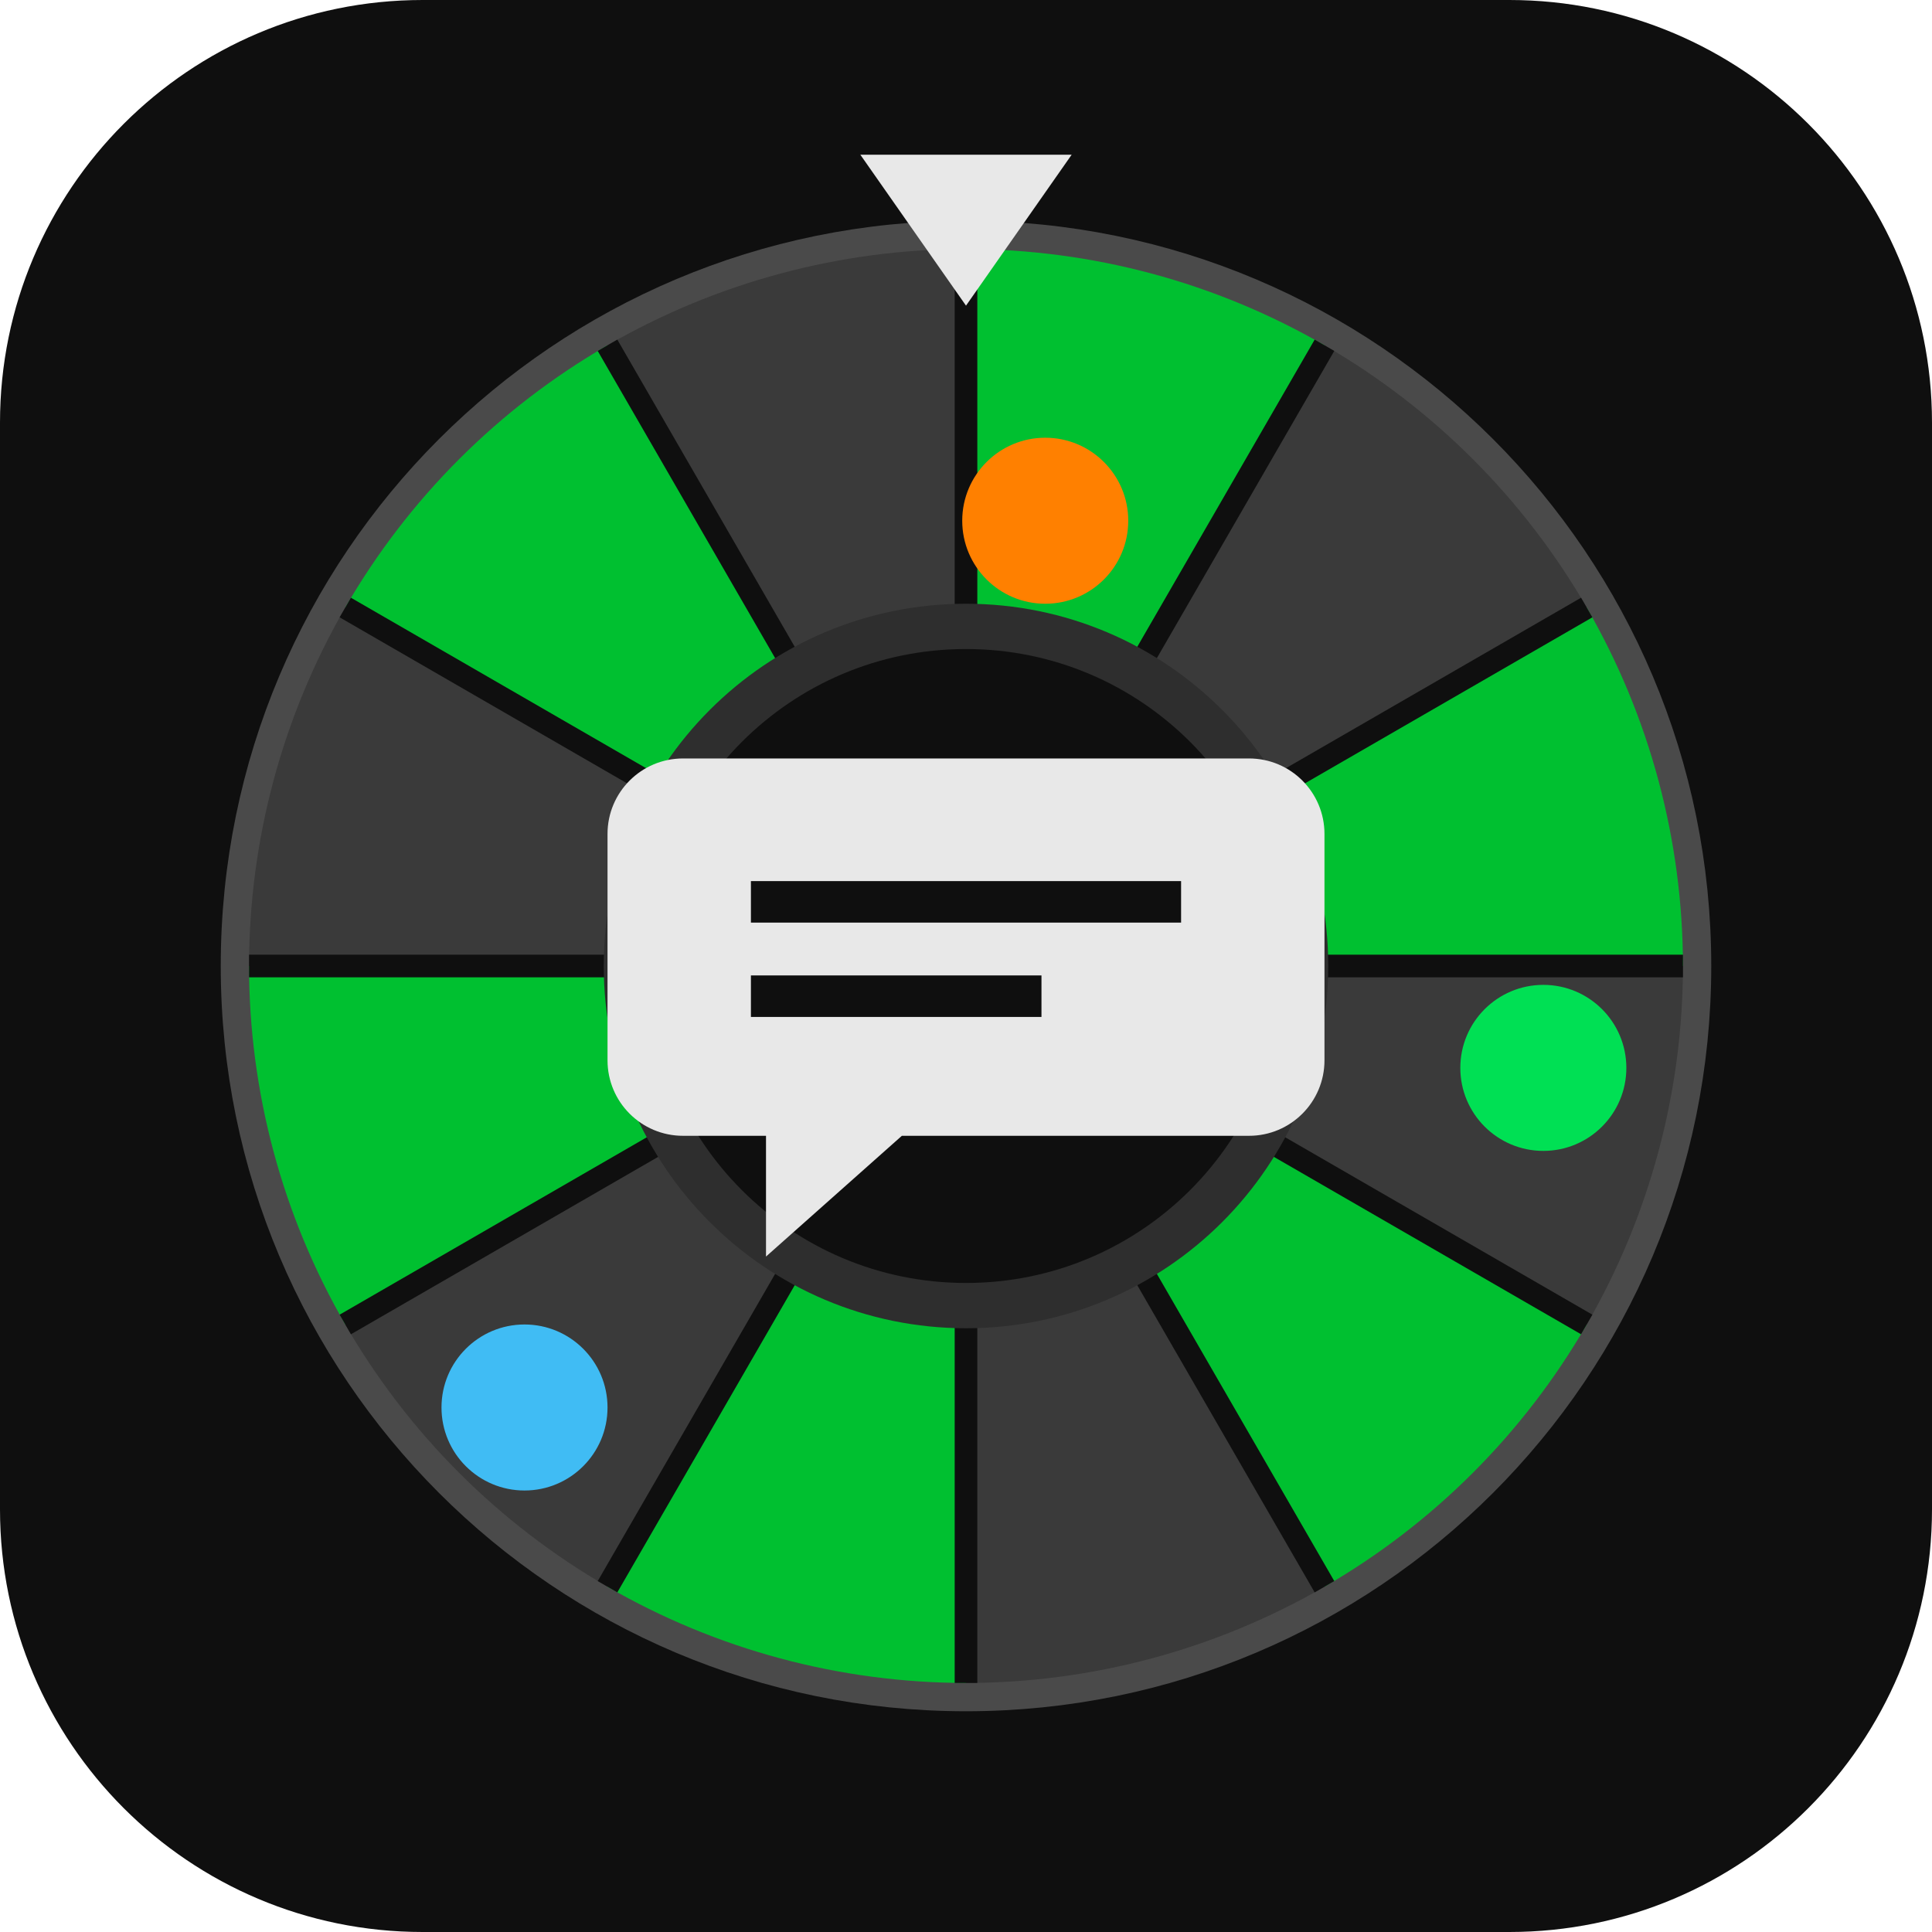
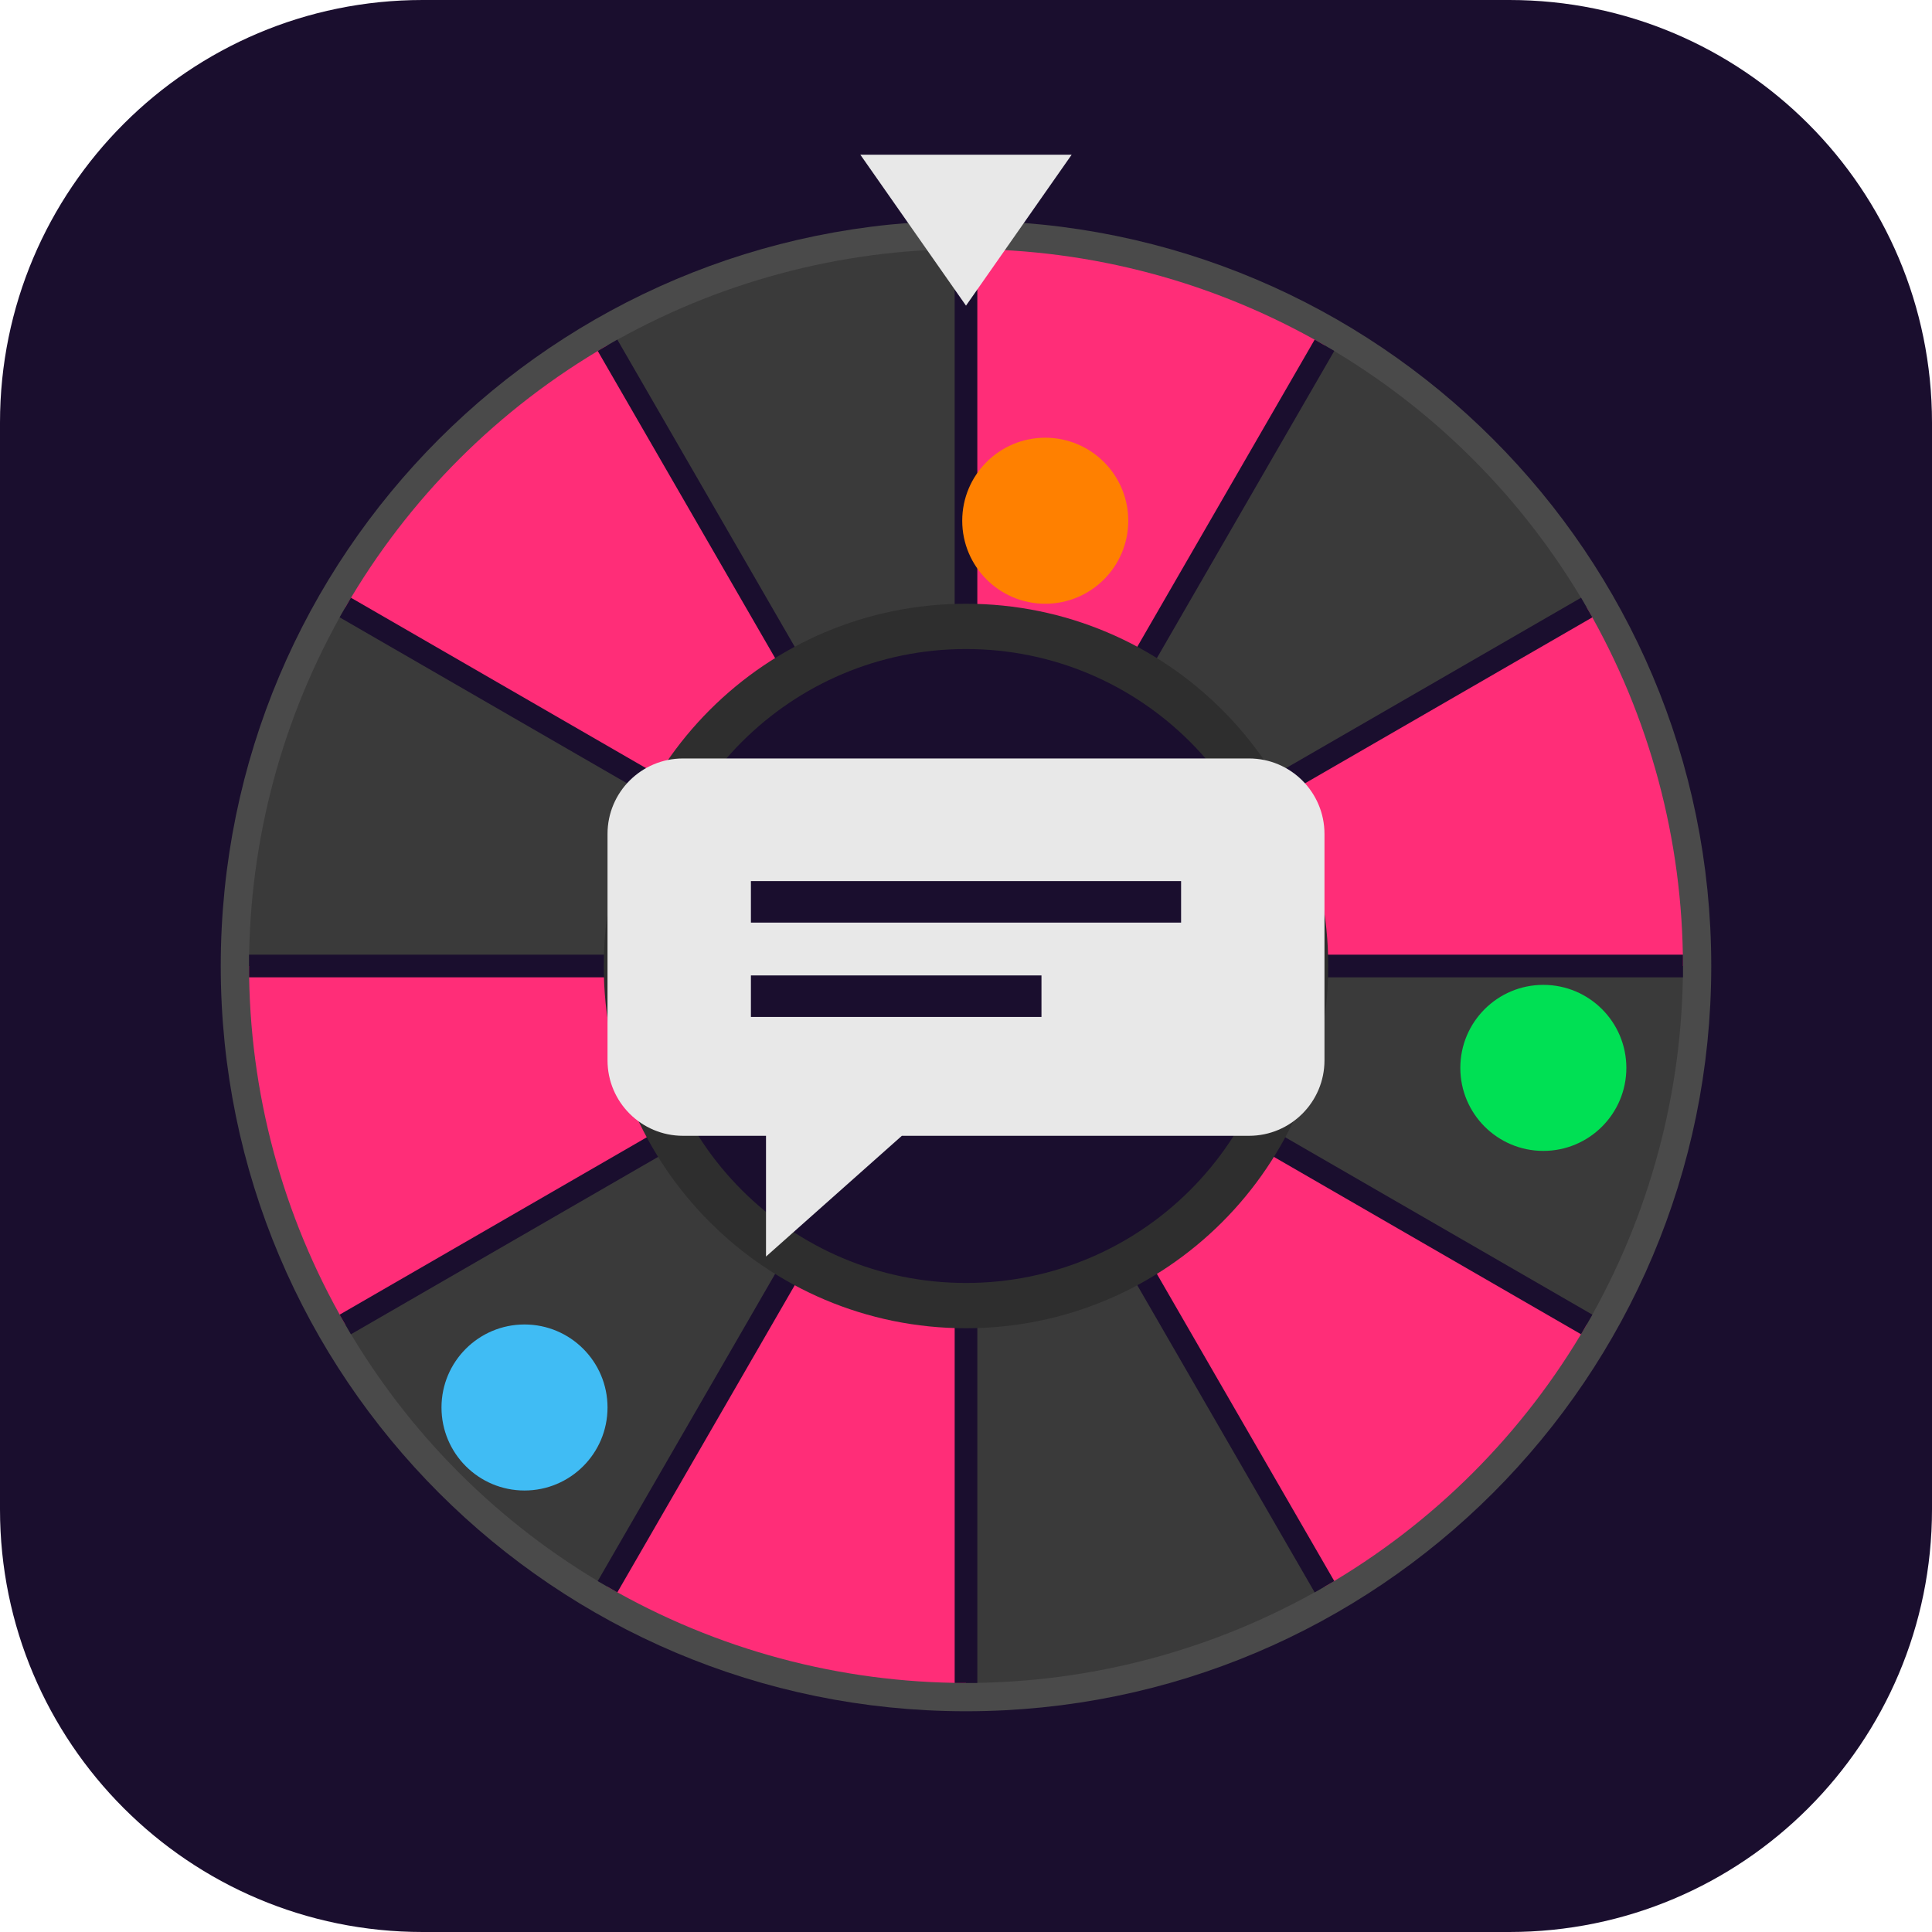
<svg xmlns="http://www.w3.org/2000/svg" viewBox="0 0 64 64">
-   <rect width="64" height="64" rx="14" fill="#0f0f0f" />
+   <rect width="64" height="64" rx="14" fill="#1a0e2e" />
  <g transform="translate(32 32) scale(1.25) translate(-32 -27)">
    <circle cx="32" cy="27" r="19" fill="#3a3a3a" stroke="#4a4a4a" stroke-width="1.5" />
-     <path d="M32 27 L32 8 A19 19 0 0 1 41.5 10.55 Z" fill="#00c030" />
+     <path d="M32 27 L32 8 A19 19 0 0 1 41.5 10.55 Z" fill="#ff2d78" />
    <path d="M32 27 L41.5 10.55 A19 19 0 0 1 48.45 17.5 Z" fill="#3a3a3a" />
-     <path d="M32 27 L48.45 17.5 A19 19 0 0 1 51 27 Z" fill="#00c030" />
+     <path d="M32 27 L48.45 17.5 A19 19 0 0 1 51 27 Z" fill="#ff2d78" />
    <path d="M32 27 L51 27 A19 19 0 0 1 48.45 36.5 Z" fill="#3a3a3a" />
-     <path d="M32 27 L48.45 36.5 A19 19 0 0 1 41.5 43.45 Z" fill="#00c030" />
+     <path d="M32 27 L48.45 36.5 A19 19 0 0 1 41.5 43.45 Z" fill="#ff2d78" />
    <path d="M32 27 L41.5 43.45 A19 19 0 0 1 32 46 Z" fill="#3a3a3a" />
-     <path d="M32 27 L32 46 A19 19 0 0 1 22.5 43.45 Z" fill="#00c030" />
+     <path d="M32 27 L32 46 A19 19 0 0 1 22.5 43.45 Z" fill="#ff2d78" />
    <path d="M32 27 L22.5 43.45 A19 19 0 0 1 15.55 36.5 Z" fill="#3a3a3a" />
-     <path d="M32 27 L15.55 36.5 A19 19 0 0 1 13 27 Z" fill="#00c030" />
+     <path d="M32 27 L15.55 36.5 A19 19 0 0 1 13 27 Z" fill="#ff2d78" />
    <path d="M32 27 L13 27 A19 19 0 0 1 15.55 17.5 Z" fill="#3a3a3a" />
-     <path d="M32 27 L15.55 17.5 A19 19 0 0 1 22.5 10.55 Z" fill="#00c030" />
+     <path d="M32 27 L15.55 17.5 A19 19 0 0 1 22.5 10.55 Z" fill="#ff2d78" />
    <path d="M32 27 L22.5 10.55 A19 19 0 0 1 32 8 Z" fill="#3a3a3a" />
-     <g stroke="#0f0f0f" stroke-width="0.6">
+     <g stroke="#1a0e2e" stroke-width="0.6">
      <line x1="32" y1="27" x2="32" y2="8" />
      <line x1="32" y1="27" x2="41.5" y2="10.55" />
      <line x1="32" y1="27" x2="48.45" y2="17.5" />
      <line x1="32" y1="27" x2="51" y2="27" />
      <line x1="32" y1="27" x2="48.45" y2="36.5" />
      <line x1="32" y1="27" x2="41.5" y2="43.45" />
      <line x1="32" y1="27" x2="32" y2="46" />
      <line x1="32" y1="27" x2="22.5" y2="43.45" />
      <line x1="32" y1="27" x2="15.55" y2="36.5" />
      <line x1="32" y1="27" x2="13" y2="27" />
      <line x1="32" y1="27" x2="15.55" y2="17.5" />
      <line x1="32" y1="27" x2="22.5" y2="10.55" />
    </g>
    <circle cx="34.1" cy="15.2" r="2.2" fill="#ff8000" />
    <circle cx="47.3" cy="29.7" r="2.2" fill="#00e054" />
    <circle cx="20.3" cy="38.7" r="2.2" fill="#40bcf4" />
    <path d="M32 9.5 L34.8 5.5 L29.2 5.5 Z" fill="#e8e8e8" />
-     <circle cx="32" cy="27" r="9" fill="#0f0f0f" stroke="#2e2e2e" stroke-width="1.2" />
+     <circle cx="32" cy="27" r="9" fill="#1a0e2e" stroke="#2e2e2e" stroke-width="1.2" />
    <path d="M24.5 21.5h15a2 2 0 0 1 2 2v6a2 2 0 0 1-2 2h-9.2l-3.6 3.2v-3.2h-2.2a2 2 0 0 1-2-2v-6a2 2 0 0 1 2-2Z" fill="#e8e8e8" />
-     <line x1="26.3" y1="25.3" x2="37.7" y2="25.3" stroke="#0f0f0f" stroke-width="1.1" />
-     <line x1="26.3" y1="27.8" x2="34" y2="27.8" stroke="#0f0f0f" stroke-width="1.1" />
+     <line x1="26.3" y1="25.3" x2="37.7" y2="25.3" stroke="#1a0e2e" stroke-width="1.1" />
+     <line x1="26.3" y1="27.8" x2="34" y2="27.8" stroke="#1a0e2e" stroke-width="1.1" />
  </g>
</svg>
